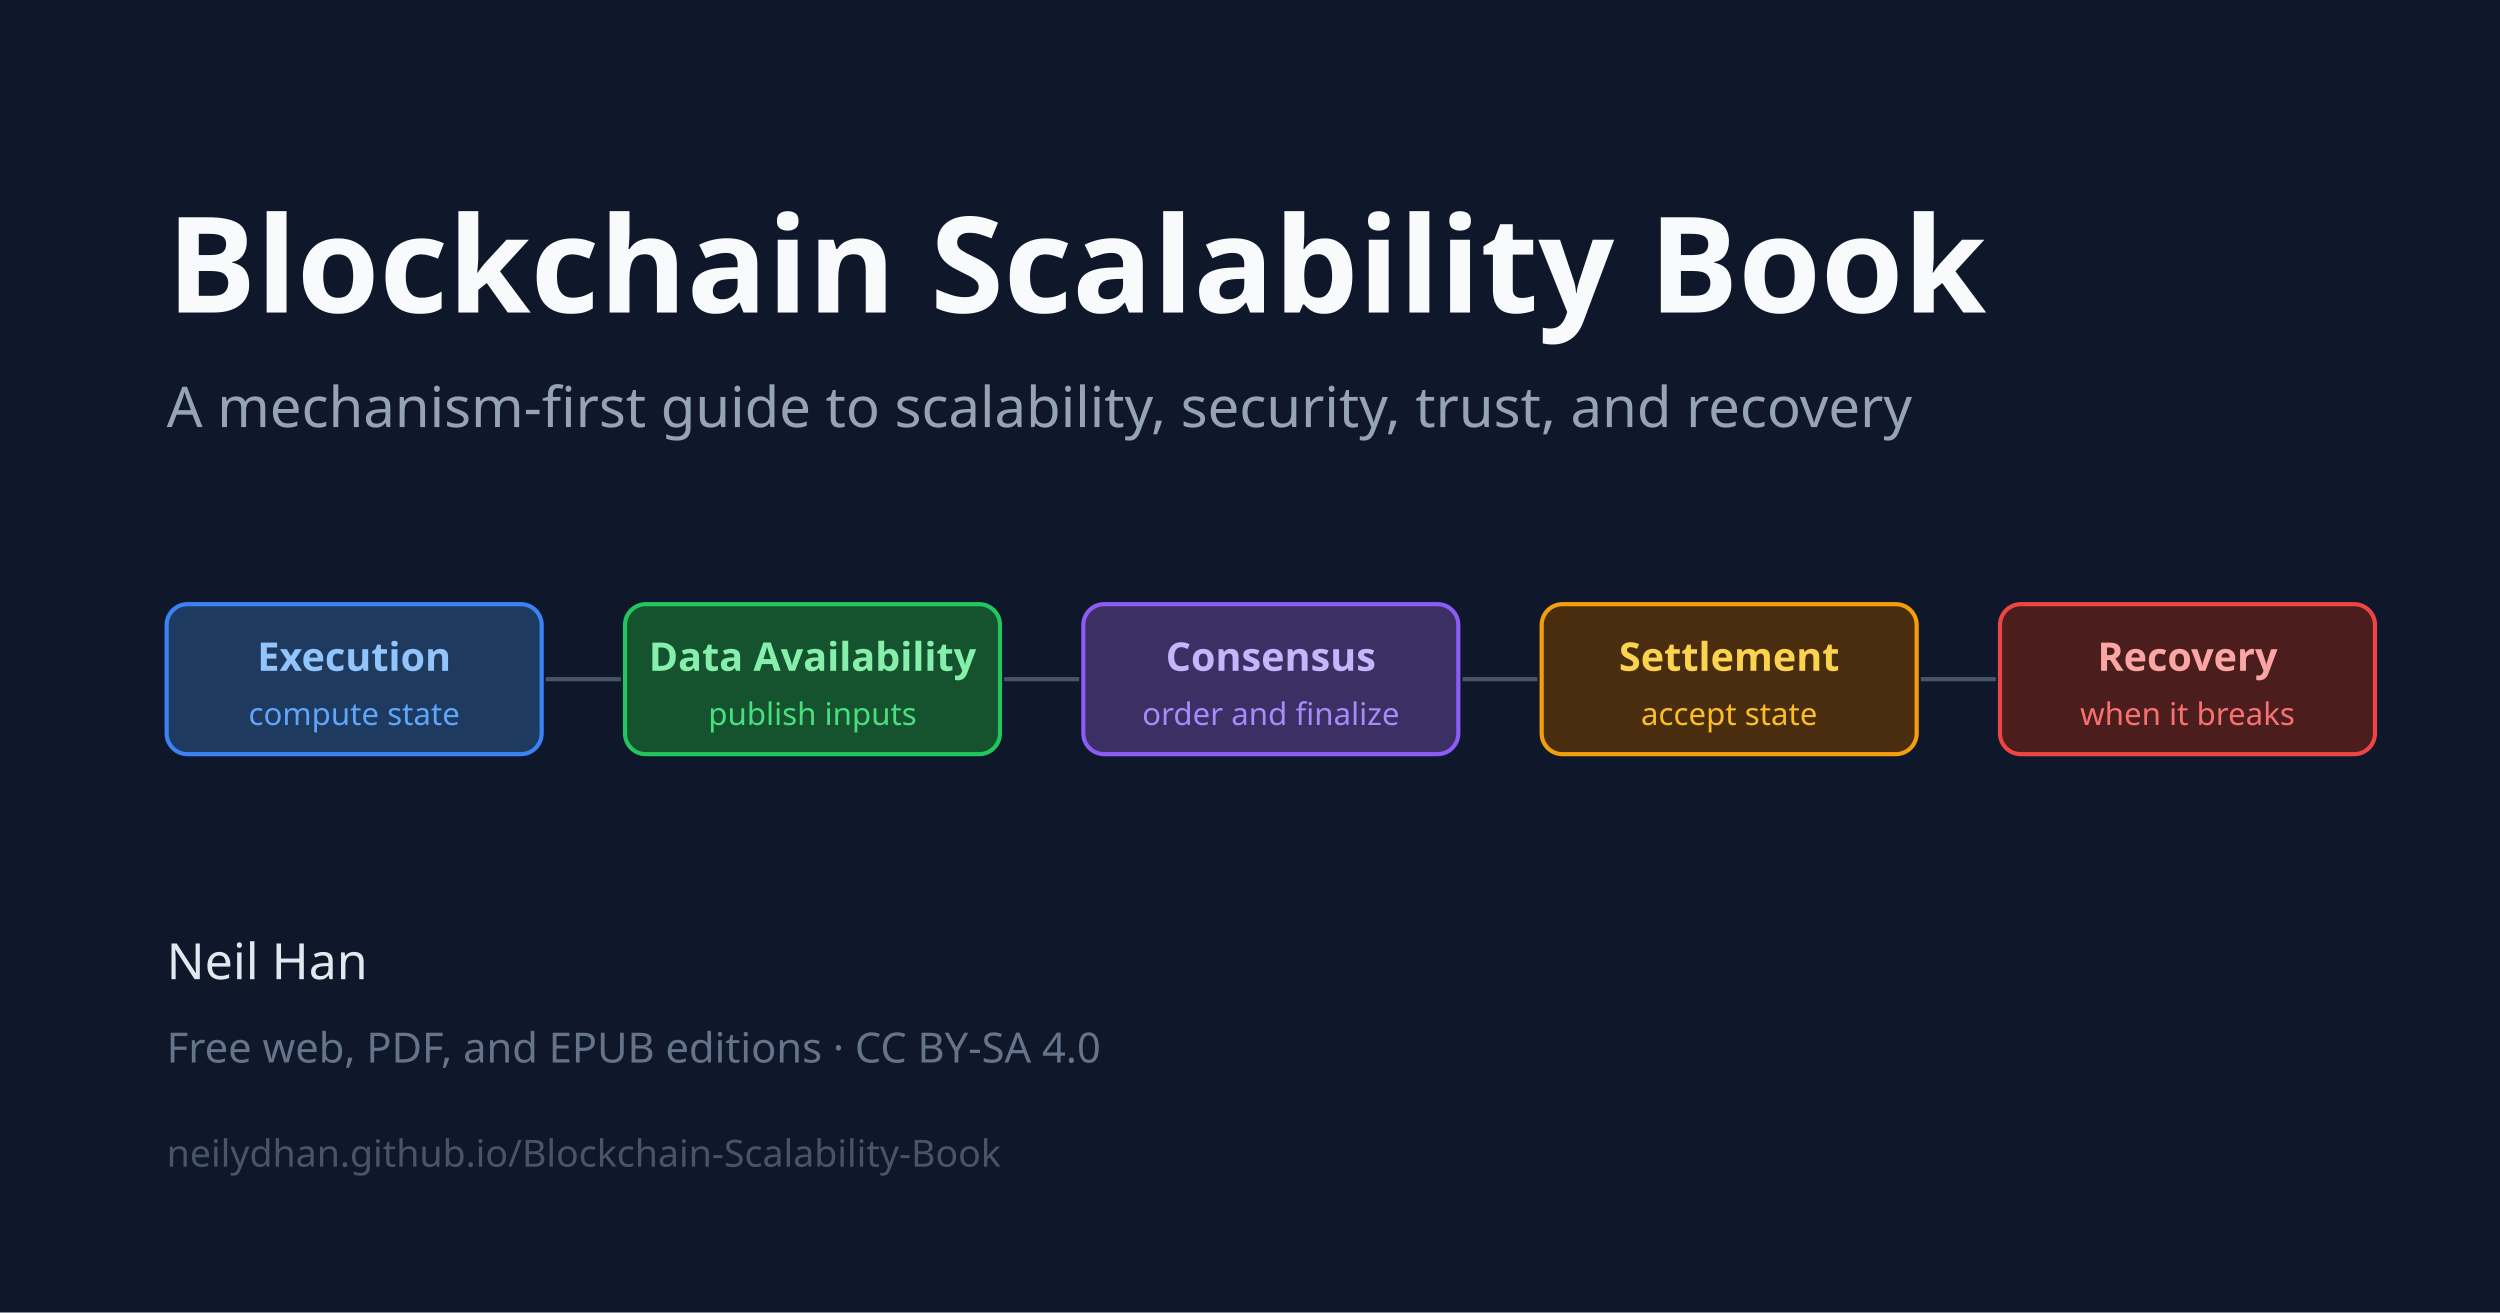
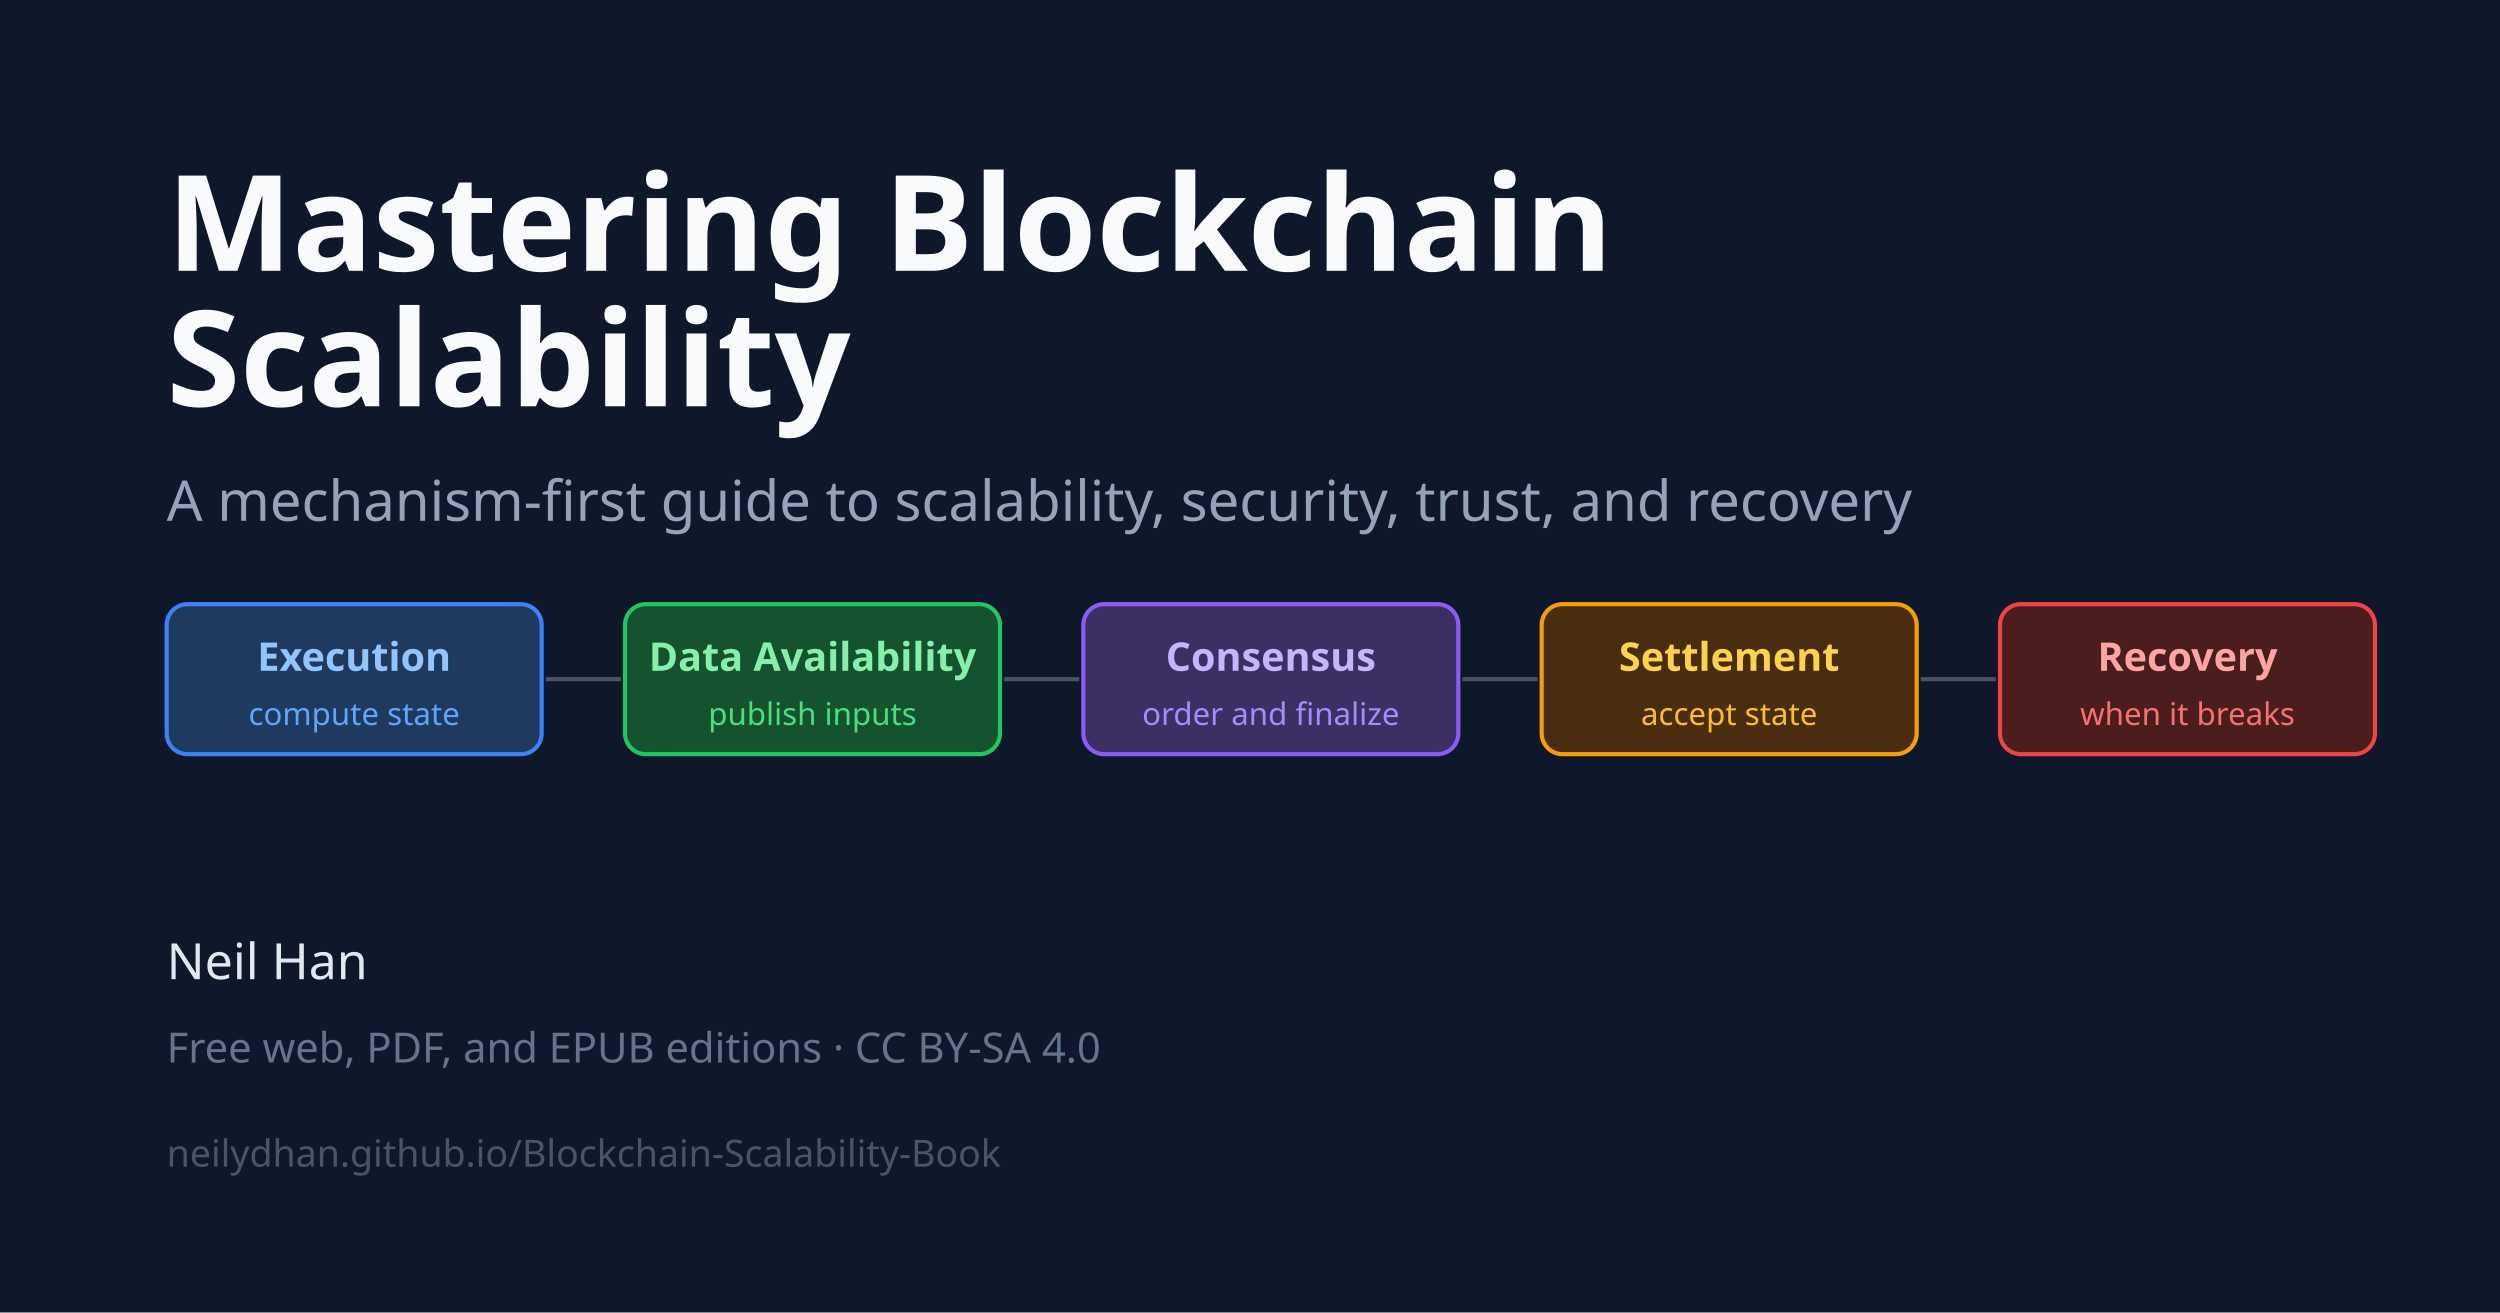
<svg xmlns="http://www.w3.org/2000/svg" width="1200" height="630" viewBox="0 0 1200 630">
  <rect width="1200" height="630" fill="#0f172a" />
  <g font-family="Noto Sans, sans-serif">
-     <text x="80" y="150" font-size="64" font-weight="bold" fill="#f8fafc">Blockchain Scalability Book</text>
-     <text x="80" y="205" font-size="27" fill="#94a3b8">A mechanism-first guide to scalability, security, trust, and recovery</text>
+     <text x="80" y="130" font-size="64" font-weight="bold" fill="#f8fafc">Mastering Blockchain</text>
+     <text x="80" y="195" font-size="64" font-weight="bold" fill="#f8fafc">Scalability</text>
+     <text x="80" y="250" font-size="27" fill="#94a3b8">A mechanism-first guide to scalability, security, trust, and recovery</text>
    <g font-size="19" font-weight="bold">
      <rect x="80" y="290" width="180" height="72" rx="10" fill="#1e3a5f" stroke="#3b82f6" stroke-width="2" />
      <text x="170" y="322" fill="#93c5fd" text-anchor="middle">Execution</text>
      <text x="170" y="348" fill="#60a5fa" font-size="15" font-weight="normal" text-anchor="middle">compute state</text>
      <rect x="300" y="290" width="180" height="72" rx="10" fill="#14532d" stroke="#22c55e" stroke-width="2" />
      <text x="390" y="322" fill="#86efac" text-anchor="middle">Data Availability</text>
      <text x="390" y="348" fill="#4ade80" font-size="15" font-weight="normal" text-anchor="middle">publish inputs</text>
      <rect x="520" y="290" width="180" height="72" rx="10" fill="#3b2f63" stroke="#8b5cf6" stroke-width="2" />
      <text x="610" y="322" fill="#c4b5fd" text-anchor="middle">Consensus</text>
      <text x="610" y="348" fill="#a78bfa" font-size="15" font-weight="normal" text-anchor="middle">order and finalize</text>
      <rect x="740" y="290" width="180" height="72" rx="10" fill="#4a2c0f" stroke="#f59e0b" stroke-width="2" />
      <text x="830" y="322" fill="#fcd34d" text-anchor="middle">Settlement</text>
      <text x="830" y="348" fill="#fbbf24" font-size="15" font-weight="normal" text-anchor="middle">accept state</text>
      <rect x="960" y="290" width="180" height="72" rx="10" fill="#4c1d1d" stroke="#ef4444" stroke-width="2" />
      <text x="1050" y="322" fill="#fca5a5" text-anchor="middle">Recovery</text>
      <text x="1050" y="348" fill="#f87171" font-size="15" font-weight="normal" text-anchor="middle">when it breaks</text>
    </g>
    <g stroke="#475569" stroke-width="2">
      <line x1="262" y1="326" x2="298" y2="326" />
      <line x1="482" y1="326" x2="518" y2="326" />
      <line x1="702" y1="326" x2="738" y2="326" />
      <line x1="922" y1="326" x2="958" y2="326" />
    </g>
    <text x="80" y="470" font-size="24" fill="#e2e8f0">Neil Han</text>
    <text x="80" y="510" font-size="20" fill="#64748b">Free web, PDF, and EPUB editions · CC BY-SA 4.0</text>
    <text x="80" y="560" font-size="18" fill="#475569">neilydhan.github.io/Blockchain-Scalability-Book</text>
  </g>
</svg>
